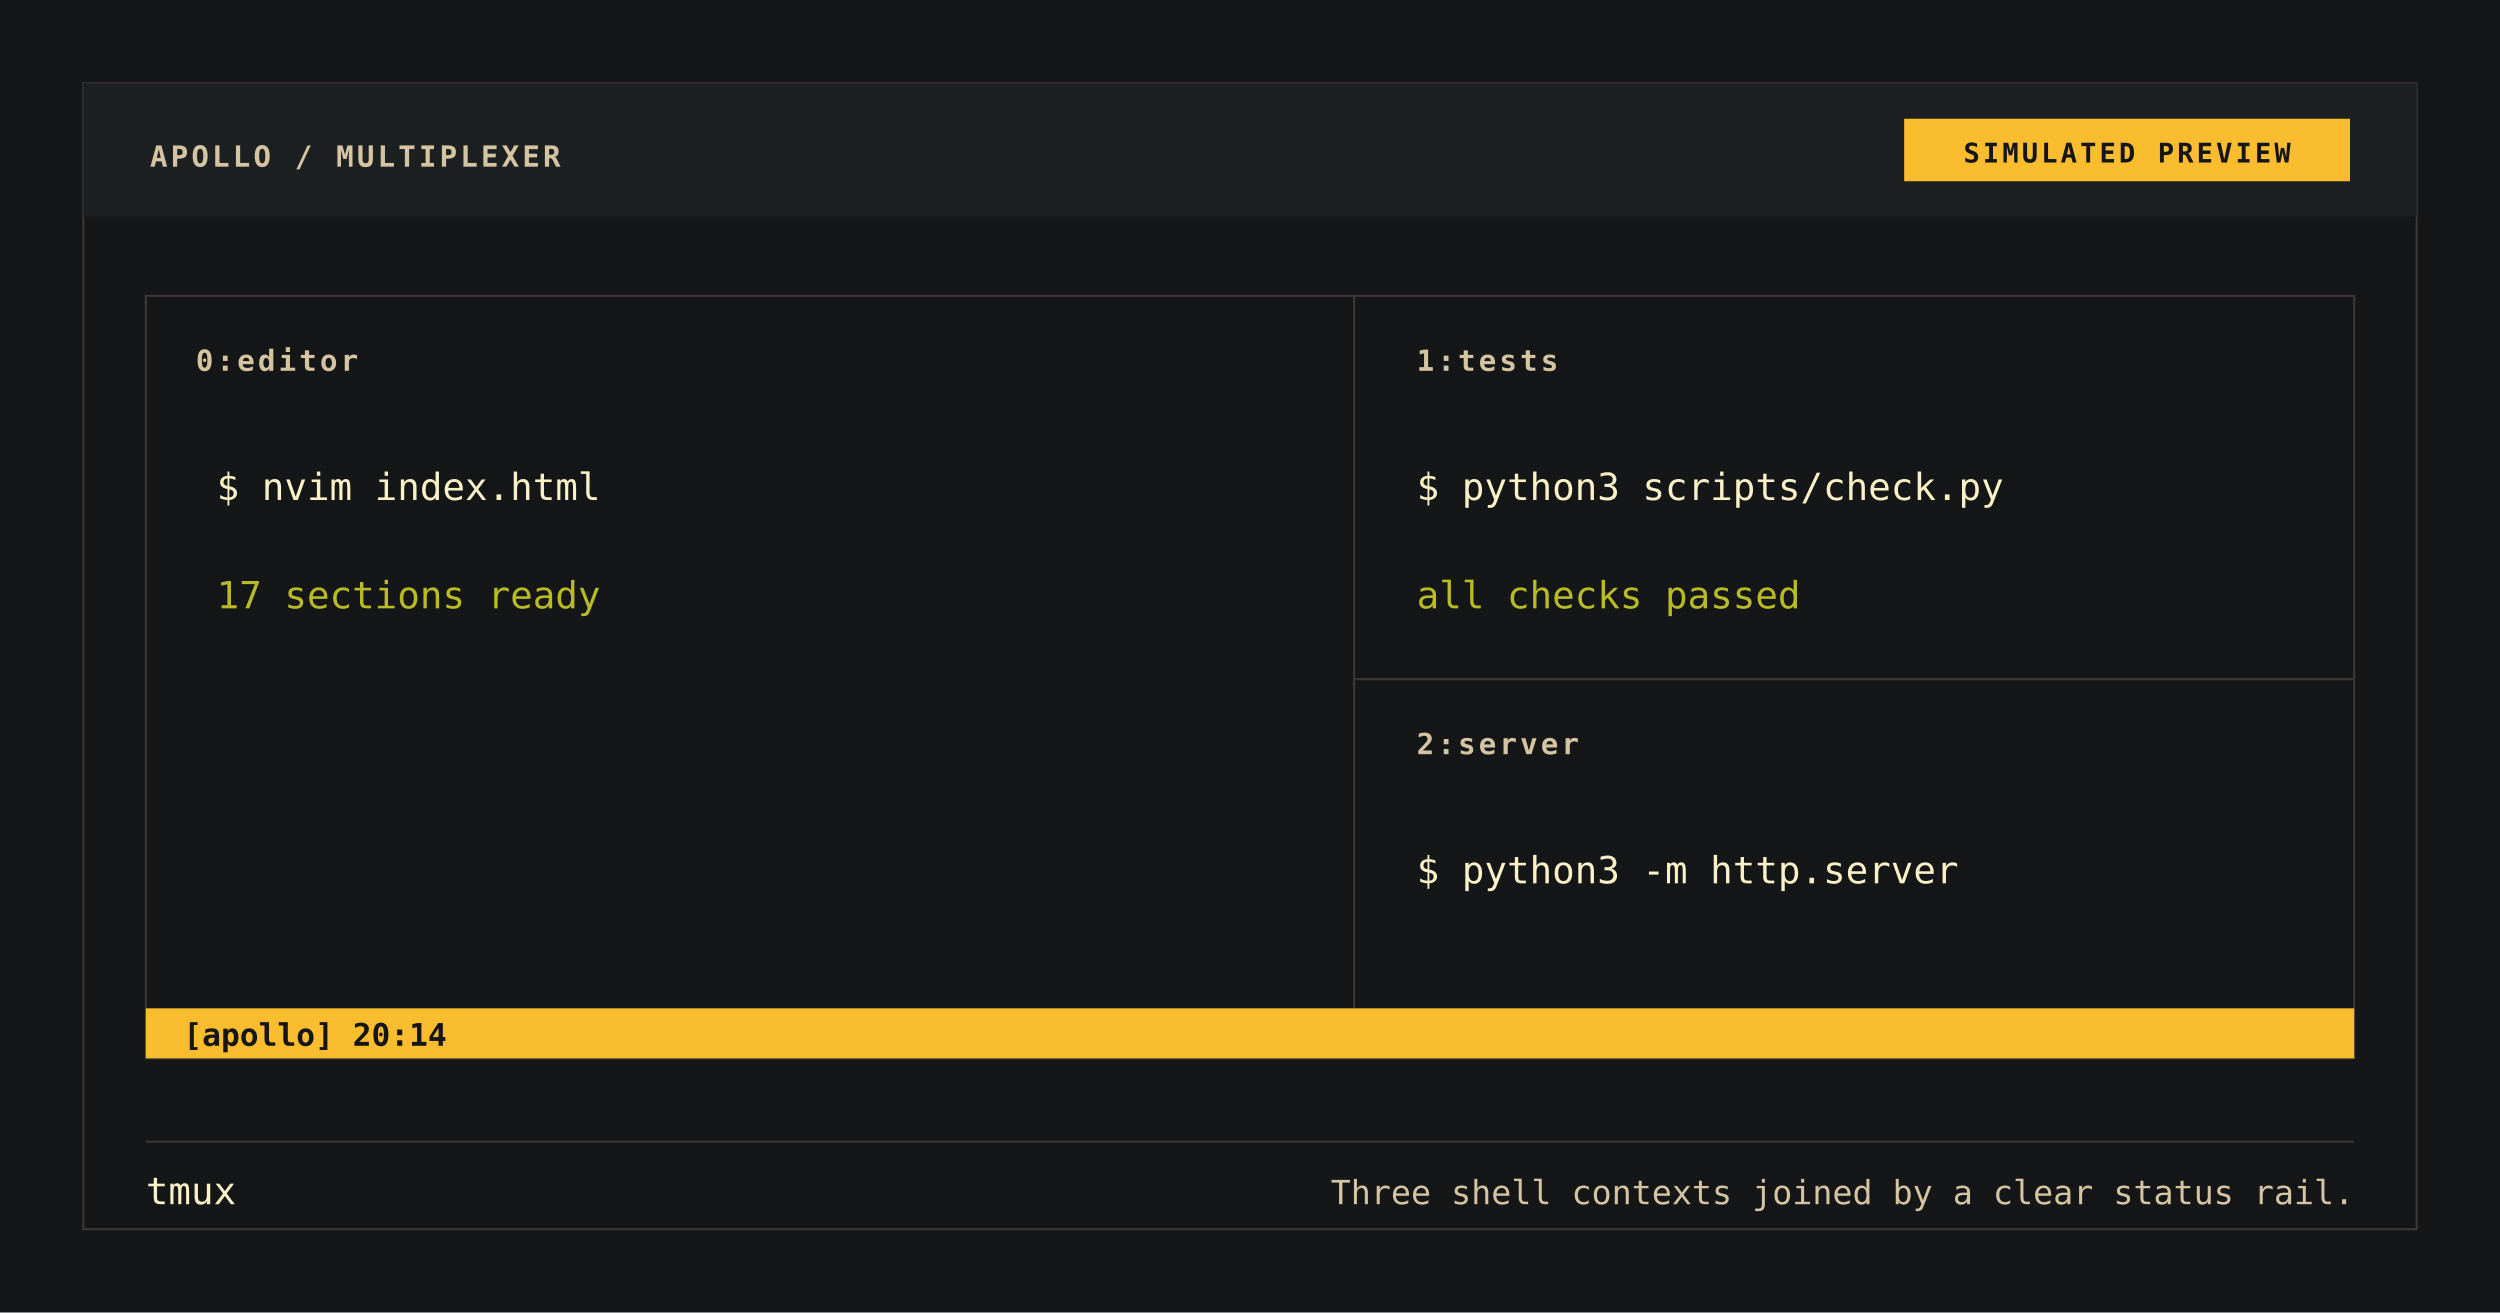
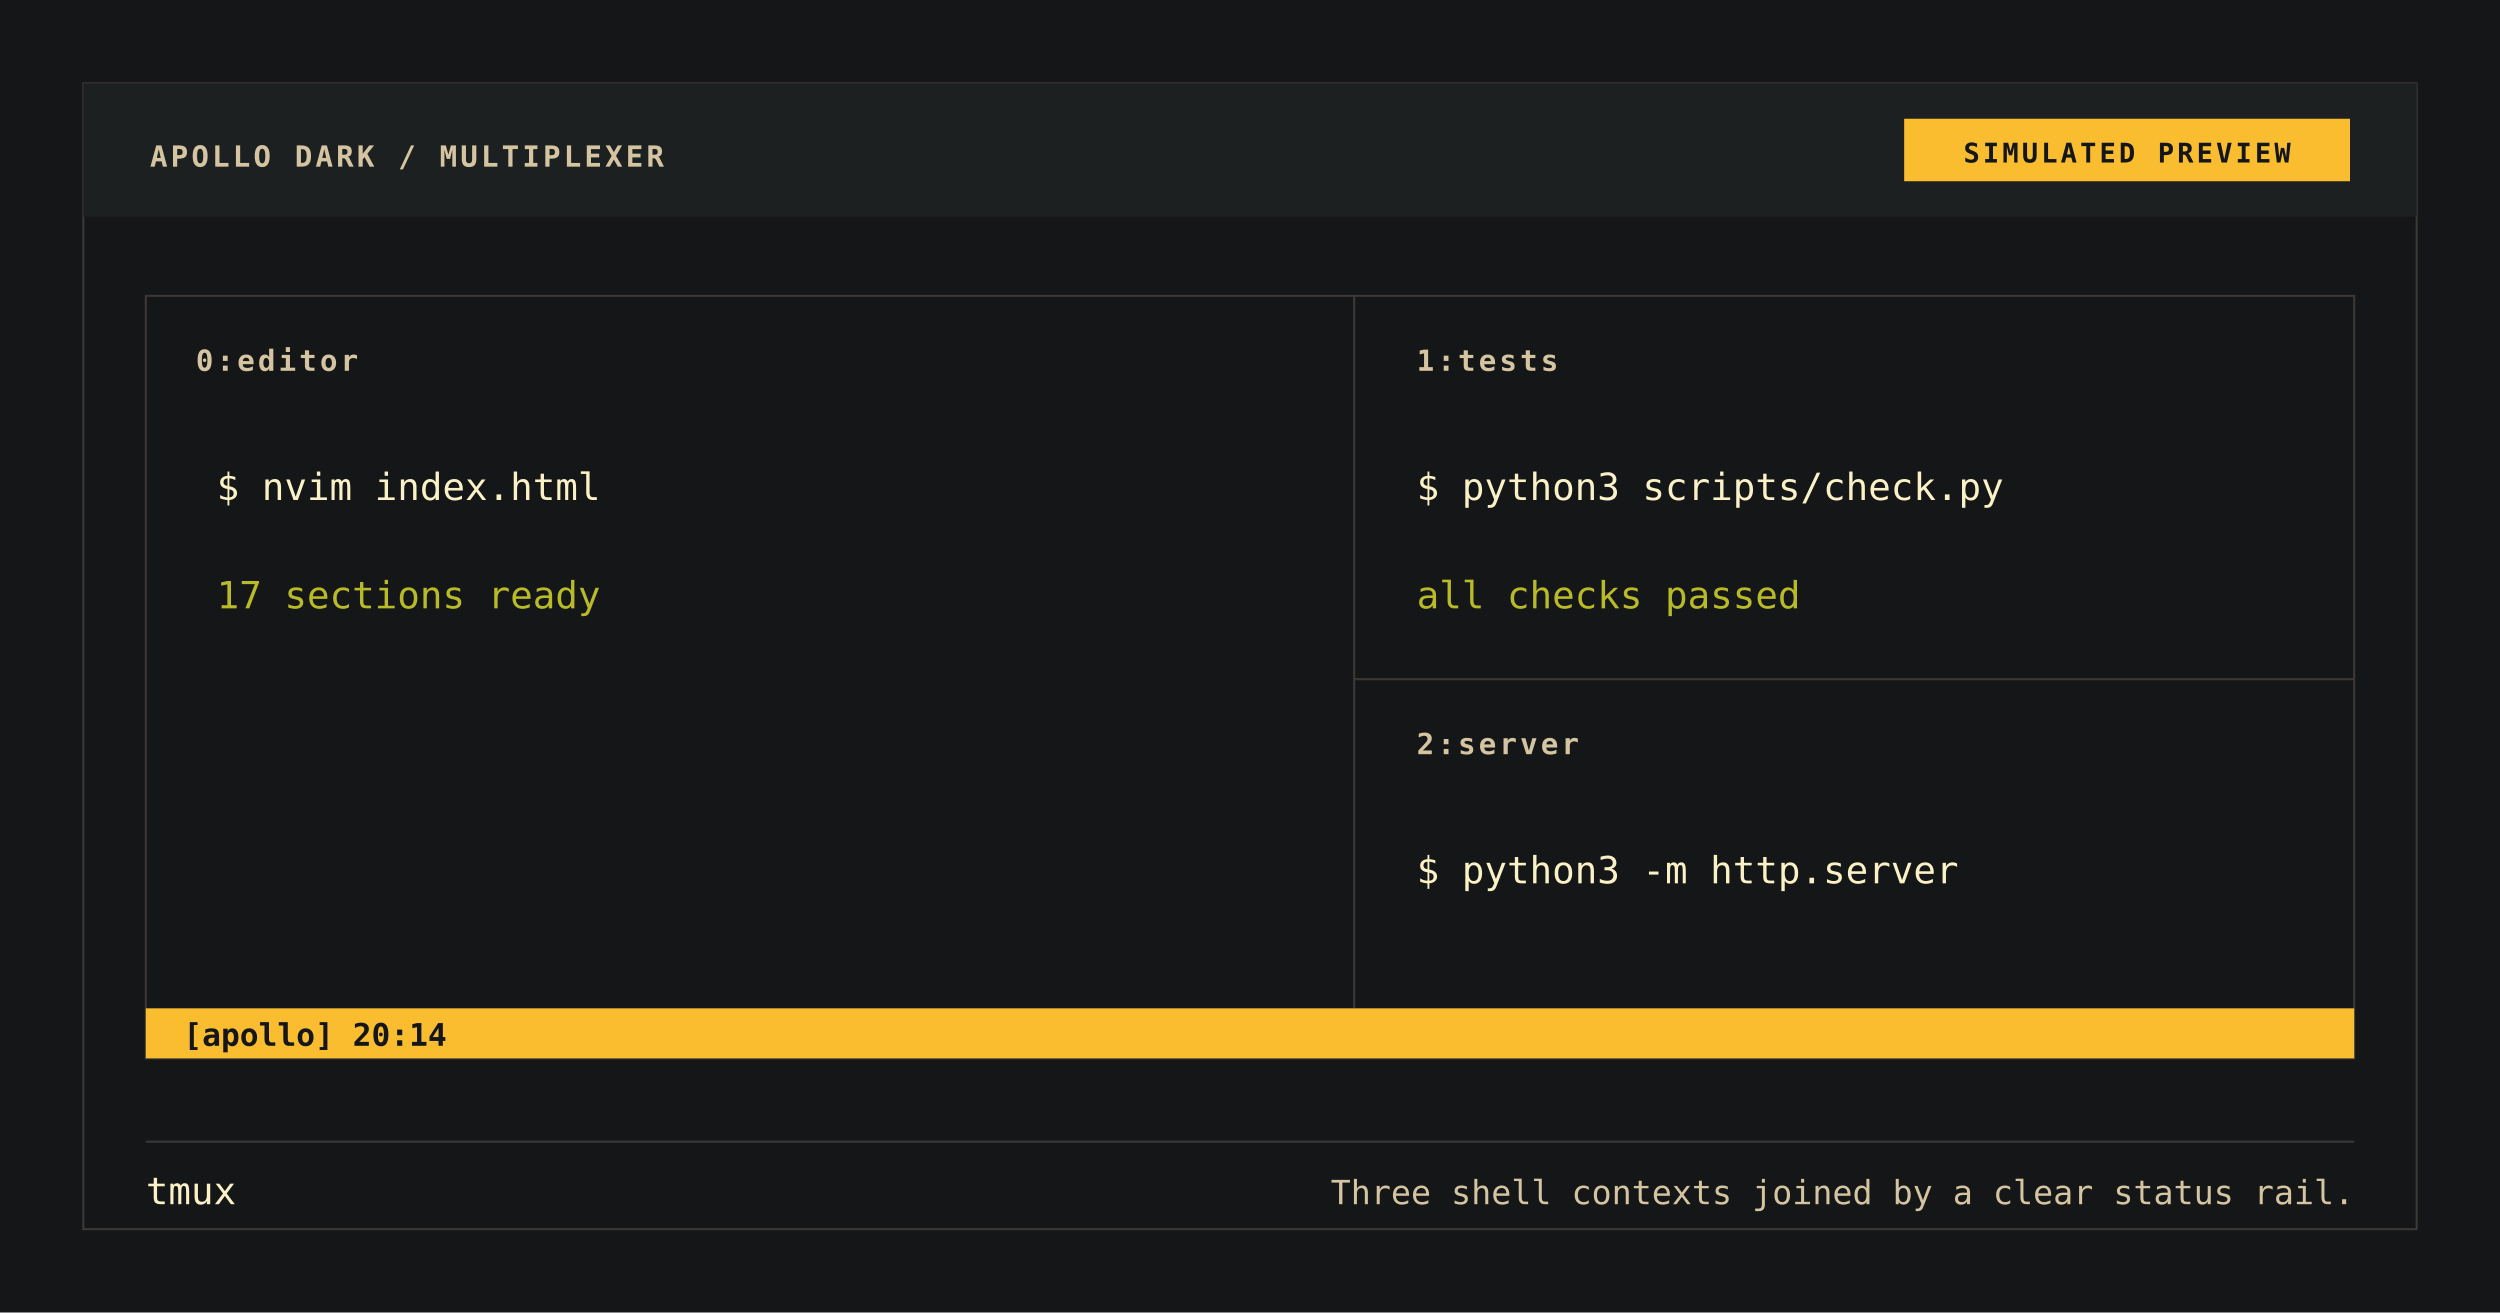
<svg xmlns="http://www.w3.org/2000/svg" width="1200" height="630" viewBox="0 0 1200 630" role="img" aria-labelledby="title desc">
  <style>.canvas{fill:#141617}.frame,.panel{fill:#141617;stroke:#3c3836;stroke-width:1}.raised,.toolbar{fill:#1d2021;stroke:#3c3836;stroke-width:1}.body,.bright,.dim,.label,.accent,.success,.info,.line-number,.canvas-text,.stamp,.title-small{font-family:ui-monospace,SFMono-Regular,Menlo,Consolas,monospace}.body{fill:#cfbc97;font-size:18px}.bright{fill:#fbf1c7;font-size:18px}.dim{fill:#d5c4a1;font-size:16px}.label{fill:#d5c4a1;font-size:14px;font-weight:700;letter-spacing:1.5px}.stamp{fill:#141617;font-size:13px;font-weight:700;letter-spacing:1.5px}.accent{fill:#fabd2f;font-size:18px}.success{fill:#b8bb26;font-size:18px}.info{fill:#83a598;font-size:18px}.line-number{fill:#928374;font-size:15px}.canvas-text{fill:#141617;font-size:15px;font-weight:700}.title-small{fill:#fbf1c7;font-size:24px;font-weight:700}.rule{stroke:#3c3836;stroke-width:1}.signal{stroke:#928374;stroke-width:2}.node{fill:#928374}.live,.focus{fill:#fabd2f}.info-box{fill:#83a598}.success-box{fill:#b8bb26}.status{fill:#fabd2f}.selected{fill:#3c3836;stroke:#928374;stroke-width:1}.swatch-canvas{fill:#141617;stroke:#3c3836}.swatch-surface{fill:#1d2021;stroke:#3c3836}</style>
  <rect width="1200" height="630" class="canvas" />
  <rect x="40" y="40" width="1120" height="550" class="frame" />
  <rect x="40" y="40" width="1120" height="64" fill="#1d2021" />
  <rect x="914" y="57" width="214" height="30" fill="#fabd2f" />
-   <text x="72" y="80" class="label" text-anchor="start">APOLLO / MULTIPLEXER</text>
+   <text x="72" y="80" class="label" text-anchor="start">APOLLO DARK / MULTIPLEXER</text>
  <text x="1021" y="78" class="stamp" text-anchor="middle">SIMULATED PREVIEW</text>
  <g class="layout layout-pane-grid">
    <rect x="70" y="142" width="1060" height="366" class="panel" />
    <line x1="650" y1="142" x2="650" y2="484" class="rule" />
    <line x1="650" y1="326" x2="1130" y2="326" class="rule" />
    <text x="94" y="178" class="label" text-anchor="start">0:editor</text>
    <text x="680" y="178" class="label" text-anchor="start">1:tests</text>
    <text x="680" y="362" class="label" text-anchor="start">2:server</text>
    <text x="104" y="240" class="bright" text-anchor="start">$ nvim index.html</text>
    <text x="104" y="292" class="success" text-anchor="start">17 sections ready</text>
    <text x="680" y="240" class="bright" text-anchor="start">$ python3 scripts/check.py</text>
    <text x="680" y="292" class="success" text-anchor="start">all checks passed</text>
    <text x="680" y="424" class="bright" text-anchor="start">$ python3 -m http.server</text>
    <rect x="70" y="484" width="1060" height="24" class="status" />
    <text x="88" y="502" class="canvas-text" text-anchor="start">[apollo] 20:14</text>
  </g>
  <line x1="70" y1="548" x2="1130" y2="548" class="rule" />
  <text x="70" y="578" class="bright" text-anchor="start">tmux</text>
  <text x="1130" y="578" class="dim" text-anchor="end">Three shell contexts joined by a clear status rail.</text>
</svg>
